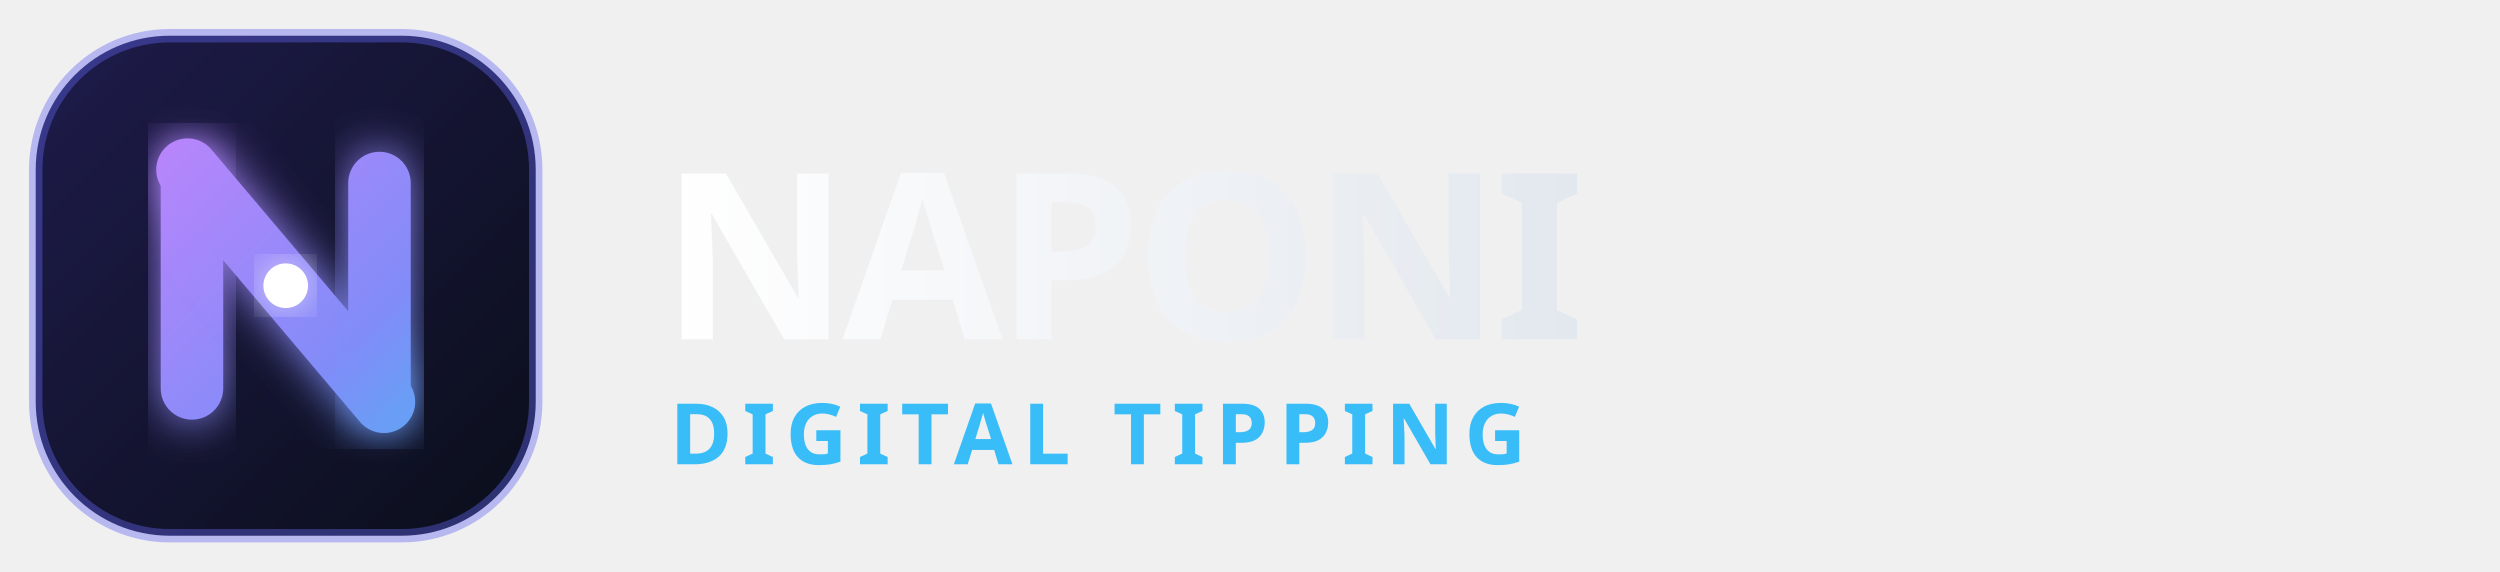
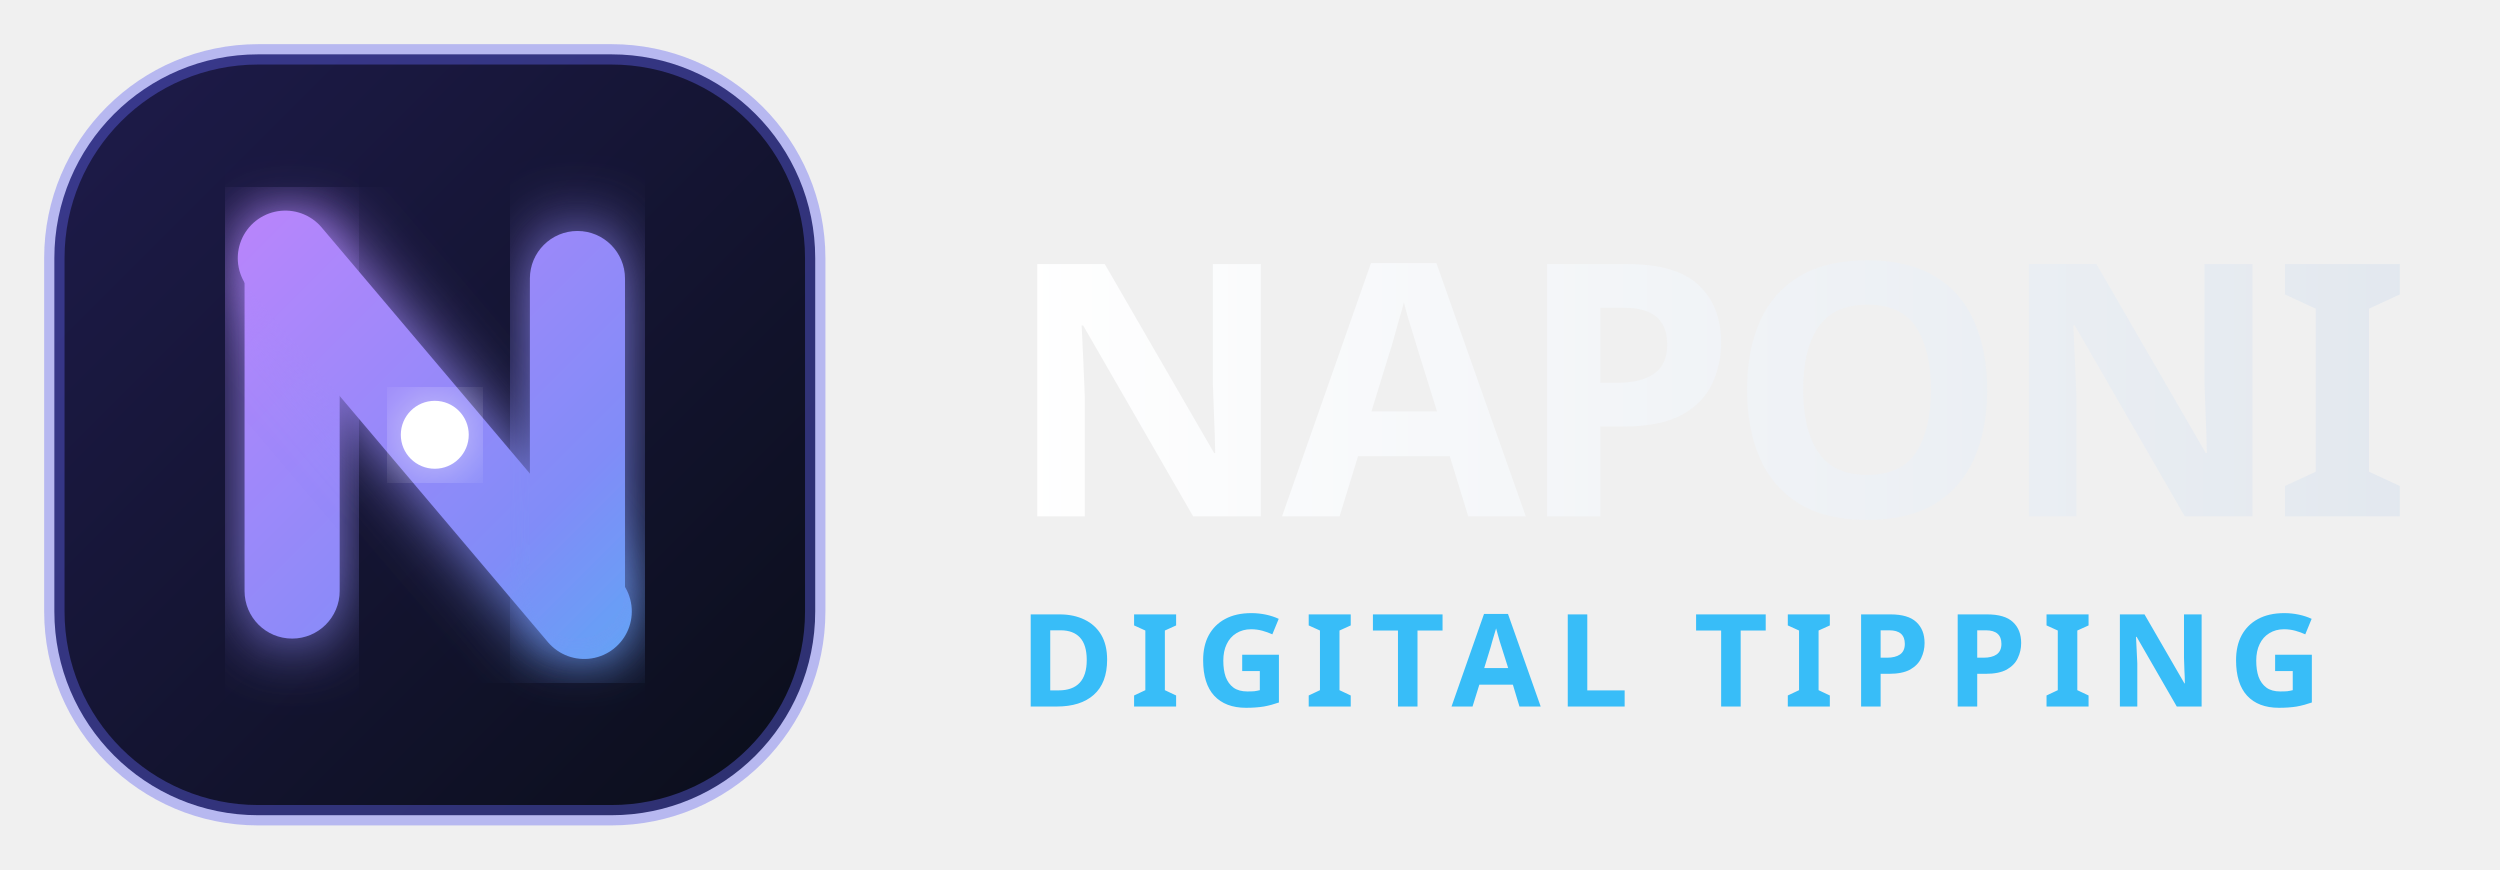
- <svg xmlns="http://www.w3.org/2000/svg" viewBox="0 0 280 64" fill="none">
+ <svg xmlns="http://www.w3.org/2000/svg" viewBox="0 0 184 64" fill="none">
  <defs>
    <linearGradient id="brandGrad" x1="10" y1="10" x2="60" y2="60" gradientUnits="userSpaceOnUse">
      <stop offset="0%" stop-color="#c084fc" />
      <stop offset="50%" stop-color="#818cf8" />
      <stop offset="100%" stop-color="#22d3ee" />
    </linearGradient>
    <linearGradient id="textGrad" x1="75" y1="32" x2="260" y2="32" gradientUnits="userSpaceOnUse">
      <stop offset="0%" stop-color="#ffffff" />
      <stop offset="100%" stop-color="#cbd5e1" />
    </linearGradient>
    <linearGradient id="bgBox" x1="0" y1="0" x2="60" y2="60" gradientUnits="userSpaceOnUse">
      <stop offset="0%" stop-color="#1e1b4b" />
      <stop offset="100%" stop-color="#090d16" />
    </linearGradient>
    <filter id="brandGlow" x="-20%" y="-20%" width="140%" height="140%">
      <feGaussianBlur stdDeviation="2.5" result="blur" />
      <feComposite in="SourceGraphic" in2="blur" operator="over" />
    </filter>
  </defs>
  <g transform="translate(4, 4)">
    <rect width="56" height="56" rx="15" fill="url(#bgBox)" stroke="#6366f1" stroke-opacity="0.4" stroke-width="1.5" />
    <rect x="14" y="13" width="7" height="30" rx="3.5" fill="url(#brandGrad)" filter="url(#brandGlow)" />
    <path d="M17 15L39 41" stroke="url(#brandGrad)" stroke-width="7" stroke-linecap="round" filter="url(#brandGlow)" />
    <rect x="35" y="13" width="7" height="30" rx="3.5" fill="url(#brandGrad)" filter="url(#brandGlow)" />
    <circle cx="28" cy="28" r="2.5" fill="#ffffff" filter="url(#brandGlow)" />
  </g>
  <text x="74" y="38" font-family="'Plus Jakarta Sans', system-ui, sans-serif" font-size="26" font-weight="850" letter-spacing="-0.03em" fill="url(#textGrad)">NAPONI</text>
  <text x="75" y="52" font-family="'Plus Jakarta Sans', system-ui, sans-serif" font-size="9.5" font-weight="700" letter-spacing="0.12em" fill="#38bdf8">DIGITAL TIPPING</text>
</svg>
